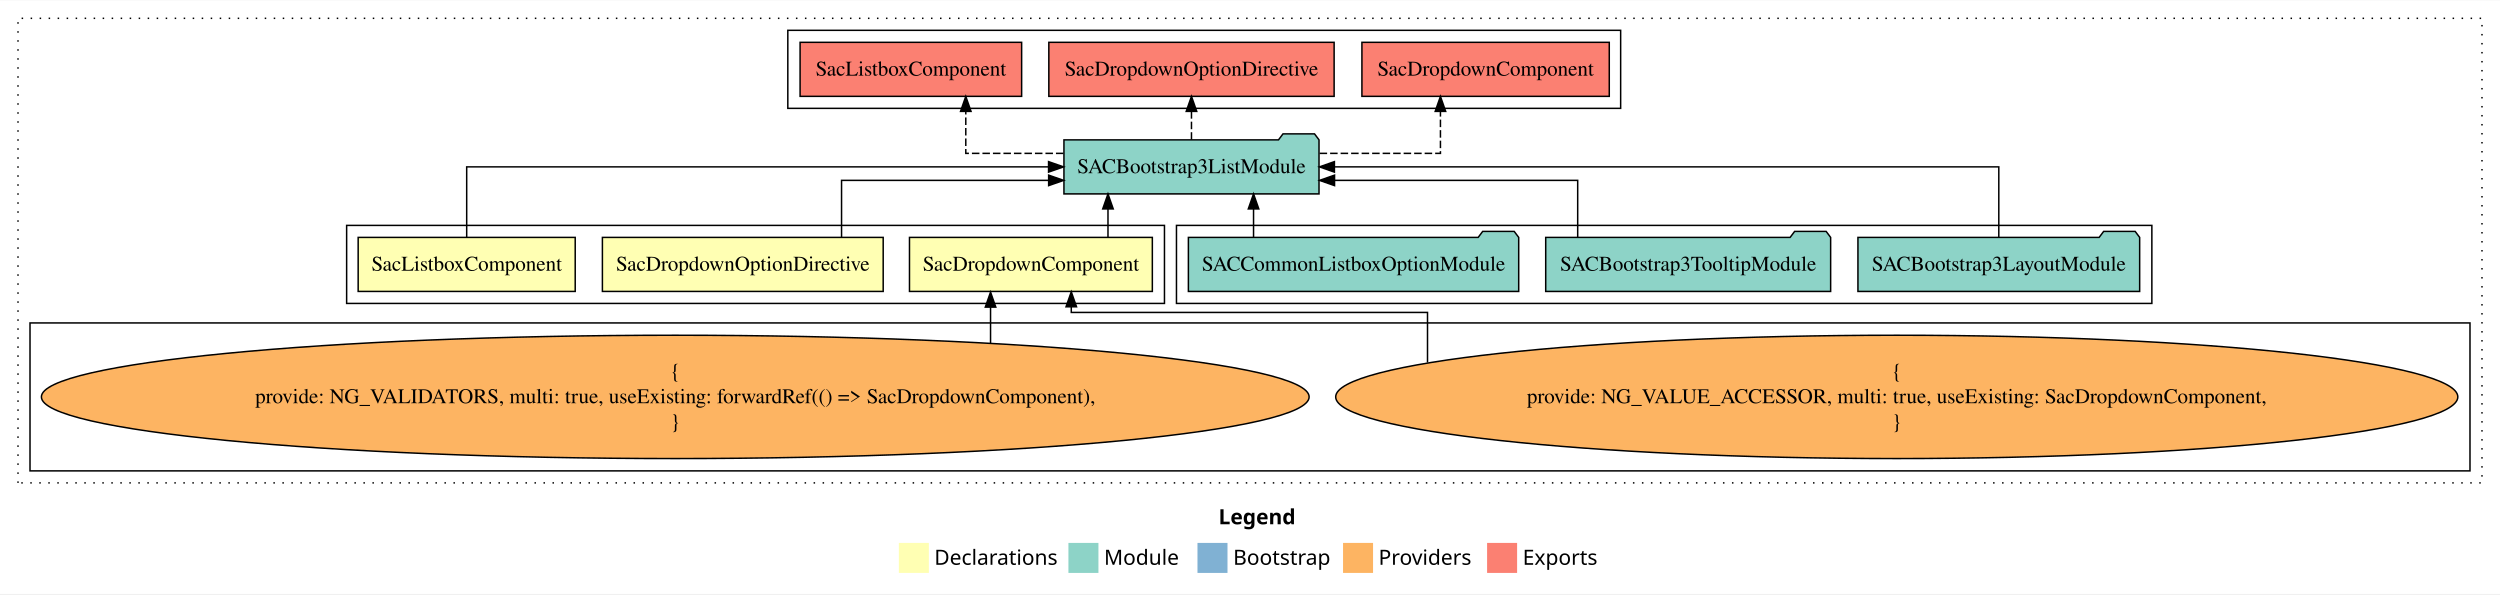
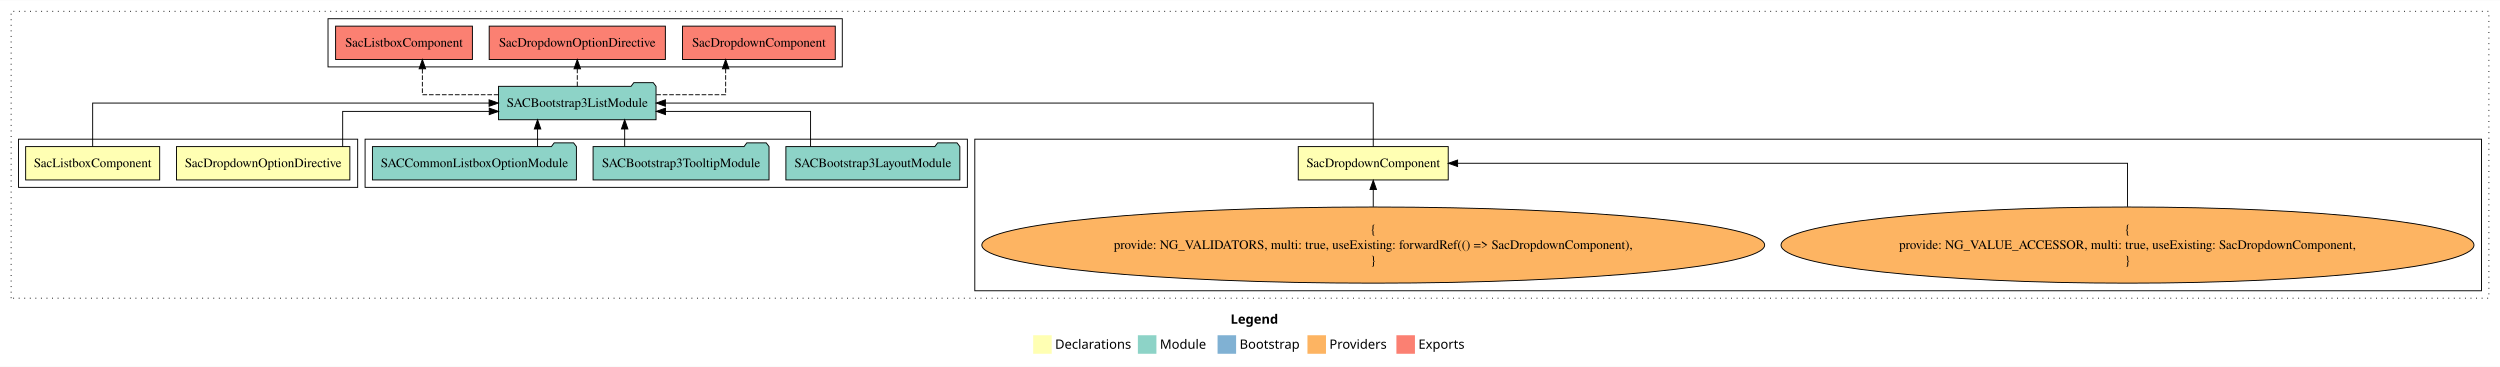
- <svg xmlns="http://www.w3.org/2000/svg" width="1666pt" height="396pt" viewBox="0.00 0.00 1666.00 395.59">
+ <svg xmlns="http://www.w3.org/2000/svg" width="2698pt" height="396pt" viewBox="0.00 0.00 2698.00 395.59">
  <g id="graph0" class="graph" transform="scale(1 1) rotate(0) translate(4 391.59)">
-     <polygon fill="white" stroke="transparent" points="-4,4 -4,-391.59 1662,-391.59 1662,4 -4,4" />
-     <text text-anchor="start" x="808.01" y="-42.4" font-family="Times-12" font-weight="bold" font-size="14.00">Legend</text>
-     <polygon fill="#ffffb3" stroke="transparent" points="595,-10 595,-30 615,-30 615,-10 595,-10" />
-     <text text-anchor="start" x="618.63" y="-15.4" font-family="Times-12" font-size="14.00">  Declarations</text>
-     <polygon fill="#8dd3c7" stroke="transparent" points="708,-10 708,-30 728,-30 728,-10 708,-10" />
-     <text text-anchor="start" x="731.73" y="-15.4" font-family="Times-12" font-size="14.00">  Module</text>
-     <polygon fill="#80b1d3" stroke="transparent" points="794,-10 794,-30 814,-30 814,-10 794,-10" />
-     <text text-anchor="start" x="817.78" y="-15.4" font-family="Times-12" font-size="14.00">  Bootstrap</text>
-     <polygon fill="#fdb462" stroke="transparent" points="891,-10 891,-30 911,-30 911,-10 891,-10" />
-     <text text-anchor="start" x="914.67" y="-15.4" font-family="Times-12" font-size="14.00">  Providers</text>
-     <polygon fill="#fb8072" stroke="transparent" points="987,-10 987,-30 1007,-30 1007,-10 987,-10" />
-     <text text-anchor="start" x="1010.73" y="-15.4" font-family="Times-12" font-size="14.00">  Exports</text>
+     <polygon fill="white" stroke="transparent" points="-4,4 -4,-391.59 2694,-391.59 2694,4 -4,4" />
+     <text text-anchor="start" x="1324.01" y="-42.4" font-family="Times-12" font-weight="bold" font-size="14.00">Legend</text>
+     <polygon fill="#ffffb3" stroke="transparent" points="1111,-10 1111,-30 1131,-30 1131,-10 1111,-10" />
+     <text text-anchor="start" x="1134.63" y="-15.4" font-family="Times-12" font-size="14.00">  Declarations</text>
+     <polygon fill="#8dd3c7" stroke="transparent" points="1224,-10 1224,-30 1244,-30 1244,-10 1224,-10" />
+     <text text-anchor="start" x="1247.73" y="-15.4" font-family="Times-12" font-size="14.00">  Module</text>
+     <polygon fill="#80b1d3" stroke="transparent" points="1310,-10 1310,-30 1330,-30 1330,-10 1310,-10" />
+     <text text-anchor="start" x="1333.78" y="-15.4" font-family="Times-12" font-size="14.00">  Bootstrap</text>
+     <polygon fill="#fdb462" stroke="transparent" points="1407,-10 1407,-30 1427,-30 1427,-10 1407,-10" />
+     <text text-anchor="start" x="1430.67" y="-15.4" font-family="Times-12" font-size="14.00">  Providers</text>
+     <polygon fill="#fb8072" stroke="transparent" points="1503,-10 1503,-30 1523,-30 1523,-10 1503,-10" />
+     <text text-anchor="start" x="1526.73" y="-15.4" font-family="Times-12" font-size="14.00">  Exports</text>
    <g id="clust1" class="cluster">
-       <polygon fill="none" stroke="black" stroke-dasharray="1,5" points="8,-70 8,-379.59 1650,-379.59 1650,-70 8,-70" />
+       <polygon fill="none" stroke="black" stroke-dasharray="1,5" points="8,-70 8,-379.59 2682,-379.59 2682,-70 8,-70" />
+     </g>
+     <g id="clust3" class="cluster">
+       <polygon fill="none" stroke="black" points="1048,-78 1048,-241.59 2674,-241.59 2674,-78 1048,-78" />
    </g>
    <g id="clust6" class="cluster">
-       <polygon fill="none" stroke="black" points="780,-189.59 780,-241.59 1430,-241.59 1430,-189.59 780,-189.59" />
+       <polygon fill="none" stroke="black" points="390,-189.59 390,-241.59 1040,-241.59 1040,-189.59 390,-189.59" />
    </g>
    <g id="clust7" class="cluster">
-       <polygon fill="none" stroke="black" points="521,-319.59 521,-371.59 1076,-371.59 1076,-319.59 521,-319.59" />
+       <polygon fill="none" stroke="black" points="350,-319.59 350,-371.59 905,-371.59 905,-319.59 350,-319.59" />
    </g>
    <g id="clust2" class="cluster">
-       <polygon fill="none" stroke="black" points="227,-189.59 227,-241.59 772,-241.59 772,-189.59 227,-189.59" />
-     </g>
-     <g id="clust3" class="cluster">
-       <polygon fill="none" stroke="black" points="16,-78 16,-176.59 1642,-176.59 1642,-78 16,-78" />
+       <polygon fill="none" stroke="black" points="16,-189.59 16,-241.59 382,-241.59 382,-189.59 16,-189.59" />
    </g>
    <g id="node1" class="node">
-       <polygon fill="#ffffb3" stroke="black" points="763.92,-233.59 602.08,-233.59 602.08,-197.59 763.92,-197.59 763.92,-233.59" />
-       <text text-anchor="middle" x="683" y="-211.39" font-family="Times,serif" font-size="14.00">SacDropdownComponent</text>
+       <polygon fill="#ffffb3" stroke="black" points="1558.92,-233.59 1397.08,-233.59 1397.08,-197.59 1558.92,-197.59 1558.92,-233.59" />
+       <text text-anchor="middle" x="1478" y="-211.39" font-family="Times,serif" font-size="14.00">SacDropdownComponent</text>
    </g>
    <g id="node4" class="node">
-       <polygon fill="#8dd3c7" stroke="black" points="874.99,-298.59 871.99,-302.59 850.99,-302.59 847.99,-298.59 705.01,-298.59 705.01,-262.59 874.99,-262.59 874.99,-298.59" />
-       <text text-anchor="middle" x="790" y="-276.39" font-family="Times,serif" font-size="14.00">SACBootstrap3ListModule</text>
+       <polygon fill="#8dd3c7" stroke="black" points="703.99,-298.59 700.99,-302.59 679.99,-302.59 676.99,-298.59 534.01,-298.59 534.01,-262.59 703.99,-262.59 703.99,-298.59" />
+       <text text-anchor="middle" x="619" y="-276.39" font-family="Times,serif" font-size="14.00">SACBootstrap3ListModule</text>
    </g>
    <g id="edge1" class="edge">
-       <path fill="none" stroke="black" d="M734.36,-233.7C734.36,-233.7 734.36,-252.58 734.36,-252.58" />
-       <polygon fill="black" stroke="black" points="730.86,-252.58 734.36,-262.58 737.86,-252.58 730.86,-252.58" />
+       <path fill="none" stroke="black" d="M1478,-233.7C1478,-252.93 1478,-280.59 1478,-280.59 1478,-280.59 714.11,-280.59 714.11,-280.59" />
+       <polygon fill="black" stroke="black" points="714.11,-277.09 704.11,-280.59 714.11,-284.09 714.11,-277.09" />
    </g>
    <g id="node2" class="node">
-       <polygon fill="#ffffb3" stroke="black" points="584.56,-233.59 397.44,-233.59 397.44,-197.59 584.56,-197.59 584.56,-233.59" />
-       <text text-anchor="middle" x="491" y="-211.39" font-family="Times,serif" font-size="14.00">SacDropdownOptionDirective</text>
+       <polygon fill="#ffffb3" stroke="black" points="373.56,-233.59 186.44,-233.59 186.44,-197.59 373.56,-197.59 373.56,-233.59" />
+       <text text-anchor="middle" x="280" y="-211.39" font-family="Times,serif" font-size="14.00">SacDropdownOptionDirective</text>
    </g>
    <g id="edge4" class="edge">
-       <path fill="none" stroke="black" d="M556.81,-233.62C556.81,-249.99 556.81,-271.59 556.81,-271.59 556.81,-271.59 694.82,-271.59 694.82,-271.59" />
-       <polygon fill="black" stroke="black" points="694.82,-275.09 704.82,-271.59 694.82,-268.09 694.82,-275.09" />
+       <path fill="none" stroke="black" d="M365.81,-233.62C365.81,-249.99 365.81,-271.59 365.81,-271.59 365.81,-271.59 523.99,-271.59 523.99,-271.59" />
+       <polygon fill="black" stroke="black" points="523.99,-275.09 533.99,-271.59 523.99,-268.09 523.99,-275.09" />
    </g>
    <g id="node3" class="node">
-       <polygon fill="#ffffb3" stroke="black" points="379.32,-233.59 234.68,-233.59 234.68,-197.59 379.32,-197.59 379.32,-233.59" />
-       <text text-anchor="middle" x="307" y="-211.39" font-family="Times,serif" font-size="14.00">SacListboxComponent</text>
+       <polygon fill="#ffffb3" stroke="black" points="168.32,-233.59 23.68,-233.59 23.68,-197.59 168.32,-197.59 168.32,-233.59" />
+       <text text-anchor="middle" x="96" y="-211.39" font-family="Times,serif" font-size="14.00">SacListboxComponent</text>
    </g>
    <g id="edge5" class="edge">
-       <path fill="none" stroke="black" d="M307,-233.7C307,-252.93 307,-280.59 307,-280.59 307,-280.59 694.76,-280.59 694.76,-280.59" />
-       <polygon fill="black" stroke="black" points="694.76,-284.09 704.76,-280.59 694.76,-277.09 694.76,-284.09" />
+       <path fill="none" stroke="black" d="M96,-233.7C96,-252.93 96,-280.59 96,-280.59 96,-280.59 523.81,-280.59 523.81,-280.59" />
+       <polygon fill="black" stroke="black" points="523.81,-284.09 533.81,-280.59 523.81,-277.09 523.81,-284.09" />
    </g>
    <g id="node10" class="node">
-       <polygon fill="#fb8072" stroke="black" points="1068.42,-363.59 903.58,-363.59 903.58,-327.59 1068.42,-327.59 1068.42,-363.59" />
-       <text text-anchor="middle" x="986" y="-341.39" font-family="Times,serif" font-size="14.00">SacDropdownComponent </text>
+       <polygon fill="#fb8072" stroke="black" points="897.42,-363.59 732.58,-363.59 732.58,-327.59 897.42,-327.59 897.42,-363.59" />
+       <text text-anchor="middle" x="815" y="-341.39" font-family="Times,serif" font-size="14.00">SacDropdownComponent </text>
    </g>
    <g id="edge9" class="edge">
-       <path fill="none" stroke="black" stroke-dasharray="5,2" d="M875.39,-289.59C916.04,-289.59 955.91,-289.59 955.91,-289.59 955.91,-289.59 955.91,-317.56 955.91,-317.56" />
-       <polygon fill="black" stroke="black" points="952.41,-317.56 955.91,-327.56 959.41,-317.56 952.41,-317.56" />
+       <path fill="none" stroke="black" stroke-dasharray="5,2" d="M704.22,-289.59C742.46,-289.59 779.13,-289.59 779.13,-289.59 779.13,-289.59 779.13,-317.56 779.13,-317.56" />
+       <polygon fill="black" stroke="black" points="775.63,-317.56 779.13,-327.56 782.63,-317.56 775.63,-317.56" />
    </g>
    <g id="node11" class="node">
-       <polygon fill="#fb8072" stroke="black" points="885.06,-363.59 694.94,-363.59 694.94,-327.59 885.06,-327.59 885.06,-363.59" />
-       <text text-anchor="middle" x="790" y="-341.39" font-family="Times,serif" font-size="14.00">SacDropdownOptionDirective </text>
+       <polygon fill="#fb8072" stroke="black" points="714.06,-363.59 523.94,-363.59 523.94,-327.59 714.06,-327.59 714.06,-363.59" />
+       <text text-anchor="middle" x="619" y="-341.39" font-family="Times,serif" font-size="14.00">SacDropdownOptionDirective </text>
    </g>
    <g id="edge10" class="edge">
-       <path fill="none" stroke="black" stroke-dasharray="5,2" d="M790,-298.7C790,-298.7 790,-317.58 790,-317.58" />
-       <polygon fill="black" stroke="black" points="786.5,-317.58 790,-327.58 793.5,-317.58 786.5,-317.58" />
+       <path fill="none" stroke="black" stroke-dasharray="5,2" d="M619,-298.7C619,-298.7 619,-317.58 619,-317.58" />
+       <polygon fill="black" stroke="black" points="615.5,-317.58 619,-327.58 622.5,-317.58 615.5,-317.58" />
    </g>
    <g id="node12" class="node">
-       <polygon fill="#fb8072" stroke="black" points="676.82,-363.59 529.18,-363.59 529.18,-327.59 676.82,-327.59 676.82,-363.59" />
-       <text text-anchor="middle" x="603" y="-341.39" font-family="Times,serif" font-size="14.00">SacListboxComponent </text>
+       <polygon fill="#fb8072" stroke="black" points="505.82,-363.59 358.18,-363.59 358.18,-327.59 505.82,-327.59 505.82,-363.59" />
+       <text text-anchor="middle" x="432" y="-341.39" font-family="Times,serif" font-size="14.00">SacListboxComponent </text>
    </g>
    <g id="edge11" class="edge">
-       <path fill="none" stroke="black" stroke-dasharray="5,2" d="M704.69,-289.59C670.75,-289.59 639.6,-289.59 639.6,-289.59 639.6,-289.59 639.6,-317.56 639.6,-317.56" />
-       <polygon fill="black" stroke="black" points="636.1,-317.56 639.6,-327.56 643.1,-317.56 636.1,-317.56" />
+       <path fill="none" stroke="black" stroke-dasharray="5,2" d="M533.94,-289.59C492.64,-289.59 451.82,-289.59 451.82,-289.59 451.82,-289.59 451.82,-317.56 451.82,-317.56" />
+       <polygon fill="black" stroke="black" points="448.32,-317.56 451.82,-327.56 455.32,-317.56 448.32,-317.56" />
    </g>
    <g id="node5" class="node">
-       <ellipse fill="#fdb462" stroke="black" cx="1260" cy="-127.3" rx="373.9" ry="41.09" />
-       <text text-anchor="middle" x="1260" y="-139.9" font-family="Times,serif" font-size="14.00">{</text>
-       <text text-anchor="middle" x="1260" y="-123.1" font-family="Times,serif" font-size="14.00">    provide: NG_VALUE_ACCESSOR, multi: true, useExisting: SacDropdownComponent,</text>
-       <text text-anchor="middle" x="1260" y="-106.3" font-family="Times,serif" font-size="14.00">}</text>
+       <ellipse fill="#fdb462" stroke="black" cx="2292" cy="-127.3" rx="373.9" ry="41.09" />
+       <text text-anchor="middle" x="2292" y="-139.9" font-family="Times,serif" font-size="14.00">{</text>
+       <text text-anchor="middle" x="2292" y="-123.1" font-family="Times,serif" font-size="14.00">    provide: NG_VALUE_ACCESSOR, multi: true, useExisting: SacDropdownComponent,</text>
+       <text text-anchor="middle" x="2292" y="-106.3" font-family="Times,serif" font-size="14.00">}</text>
    </g>
    <g id="edge2" class="edge">
-       <path fill="none" stroke="black" d="M947.29,-150.19C947.29,-165.78 947.29,-183.59 947.29,-183.59 947.29,-183.59 709.9,-183.59 709.9,-183.59 709.9,-183.59 709.9,-187.35 709.9,-187.35" />
-       <polygon fill="black" stroke="black" points="706.4,-187.35 709.9,-197.35 713.4,-187.35 706.4,-187.35" />
+       <path fill="none" stroke="black" d="M2292,-168.6C2292,-191.58 2292,-215.59 2292,-215.59 2292,-215.59 1569.03,-215.59 1569.03,-215.59" />
+       <polygon fill="black" stroke="black" points="1569.03,-212.09 1559.03,-215.59 1569.03,-219.09 1569.03,-212.09" />
    </g>
    <g id="node6" class="node">
-       <ellipse fill="#fdb462" stroke="black" cx="446" cy="-127.3" rx="422.41" ry="41.09" />
-       <text text-anchor="middle" x="446" y="-139.9" font-family="Times,serif" font-size="14.00">{</text>
-       <text text-anchor="middle" x="446" y="-123.1" font-family="Times,serif" font-size="14.00">    provide: NG_VALIDATORS, multi: true, useExisting: forwardRef(() =&gt; SacDropdownComponent),</text>
-       <text text-anchor="middle" x="446" y="-106.3" font-family="Times,serif" font-size="14.00">}</text>
+       <ellipse fill="#fdb462" stroke="black" cx="1478" cy="-127.3" rx="422.41" ry="41.09" />
+       <text text-anchor="middle" x="1478" y="-139.9" font-family="Times,serif" font-size="14.00">{</text>
+       <text text-anchor="middle" x="1478" y="-123.1" font-family="Times,serif" font-size="14.00">    provide: NG_VALIDATORS, multi: true, useExisting: forwardRef(() =&gt; SacDropdownComponent),</text>
+       <text text-anchor="middle" x="1478" y="-106.3" font-family="Times,serif" font-size="14.00">}</text>
    </g>
    <g id="edge3" class="edge">
-       <path fill="none" stroke="black" d="M656.1,-163.21C656.1,-163.21 656.1,-187.13 656.1,-187.13" />
-       <polygon fill="black" stroke="black" points="652.6,-187.13 656.1,-197.13 659.6,-187.13 652.6,-187.13" />
+       <path fill="none" stroke="black" d="M1478,-168.6C1478,-168.6 1478,-187.26 1478,-187.26" />
+       <polygon fill="black" stroke="black" points="1474.5,-187.26 1478,-197.26 1481.5,-187.26 1474.5,-187.26" />
    </g>
    <g id="node7" class="node">
-       <polygon fill="#8dd3c7" stroke="black" points="1421.87,-233.59 1418.87,-237.59 1397.87,-237.59 1394.87,-233.59 1234.13,-233.59 1234.13,-197.59 1421.87,-197.59 1421.87,-233.59" />
-       <text text-anchor="middle" x="1328" y="-211.39" font-family="Times,serif" font-size="14.00">SACBootstrap3LayoutModule</text>
+       <polygon fill="#8dd3c7" stroke="black" points="1031.87,-233.59 1028.87,-237.59 1007.87,-237.59 1004.87,-233.59 844.13,-233.59 844.13,-197.59 1031.87,-197.59 1031.87,-233.59" />
+       <text text-anchor="middle" x="938" y="-211.39" font-family="Times,serif" font-size="14.00">SACBootstrap3LayoutModule</text>
    </g>
    <g id="edge6" class="edge">
-       <path fill="none" stroke="black" d="M1328,-233.7C1328,-252.93 1328,-280.59 1328,-280.59 1328,-280.59 885.25,-280.59 885.25,-280.59" />
-       <polygon fill="black" stroke="black" points="885.25,-277.09 875.25,-280.59 885.25,-284.09 885.25,-277.09" />
+       <path fill="none" stroke="black" d="M870.76,-233.62C870.76,-249.99 870.76,-271.59 870.76,-271.59 870.76,-271.59 714.24,-271.59 714.24,-271.59" />
+       <polygon fill="black" stroke="black" points="714.24,-268.09 704.24,-271.59 714.24,-275.09 714.24,-268.09" />
    </g>
    <g id="node8" class="node">
-       <polygon fill="#8dd3c7" stroke="black" points="1215.94,-233.59 1212.94,-237.59 1191.94,-237.59 1188.94,-233.59 1026.06,-233.59 1026.06,-197.59 1215.94,-197.59 1215.94,-233.59" />
-       <text text-anchor="middle" x="1121" y="-211.39" font-family="Times,serif" font-size="14.00">SACBootstrap3TooltipModule</text>
+       <polygon fill="#8dd3c7" stroke="black" points="825.94,-233.59 822.94,-237.59 801.94,-237.59 798.94,-233.59 636.06,-233.59 636.06,-197.59 825.94,-197.59 825.94,-233.59" />
+       <text text-anchor="middle" x="731" y="-211.39" font-family="Times,serif" font-size="14.00">SACBootstrap3TooltipModule</text>
    </g>
    <g id="edge7" class="edge">
-       <path fill="none" stroke="black" d="M1047.37,-233.62C1047.37,-249.99 1047.37,-271.59 1047.37,-271.59 1047.37,-271.59 885.34,-271.59 885.34,-271.59" />
-       <polygon fill="black" stroke="black" points="885.34,-268.09 875.34,-271.59 885.34,-275.09 885.34,-268.09" />
+       <path fill="none" stroke="black" d="M670.14,-233.7C670.14,-233.7 670.14,-252.58 670.14,-252.58" />
+       <polygon fill="black" stroke="black" points="666.64,-252.58 670.14,-262.58 673.64,-252.58 666.64,-252.58" />
    </g>
    <g id="node9" class="node">
-       <polygon fill="#8dd3c7" stroke="black" points="1008.06,-233.59 1005.06,-237.59 984.06,-237.59 981.06,-233.59 787.94,-233.59 787.94,-197.59 1008.06,-197.59 1008.06,-233.59" />
-       <text text-anchor="middle" x="898" y="-211.39" font-family="Times,serif" font-size="14.00">SACCommonListboxOptionModule</text>
+       <polygon fill="#8dd3c7" stroke="black" points="618.06,-233.59 615.06,-237.59 594.06,-237.59 591.06,-233.59 397.94,-233.59 397.94,-197.59 618.06,-197.59 618.06,-233.59" />
+       <text text-anchor="middle" x="508" y="-211.39" font-family="Times,serif" font-size="14.00">SACCommonListboxOptionModule</text>
    </g>
    <g id="edge8" class="edge">
-       <path fill="none" stroke="black" d="M831.36,-233.7C831.36,-233.7 831.36,-252.58 831.36,-252.58" />
-       <polygon fill="black" stroke="black" points="827.86,-252.58 831.36,-262.58 834.86,-252.58 827.86,-252.58" />
+       <path fill="none" stroke="black" d="M576.14,-233.7C576.14,-233.7 576.14,-252.58 576.14,-252.58" />
+       <polygon fill="black" stroke="black" points="572.64,-252.58 576.14,-262.58 579.64,-252.58 572.64,-252.58" />
    </g>
  </g>
</svg>
